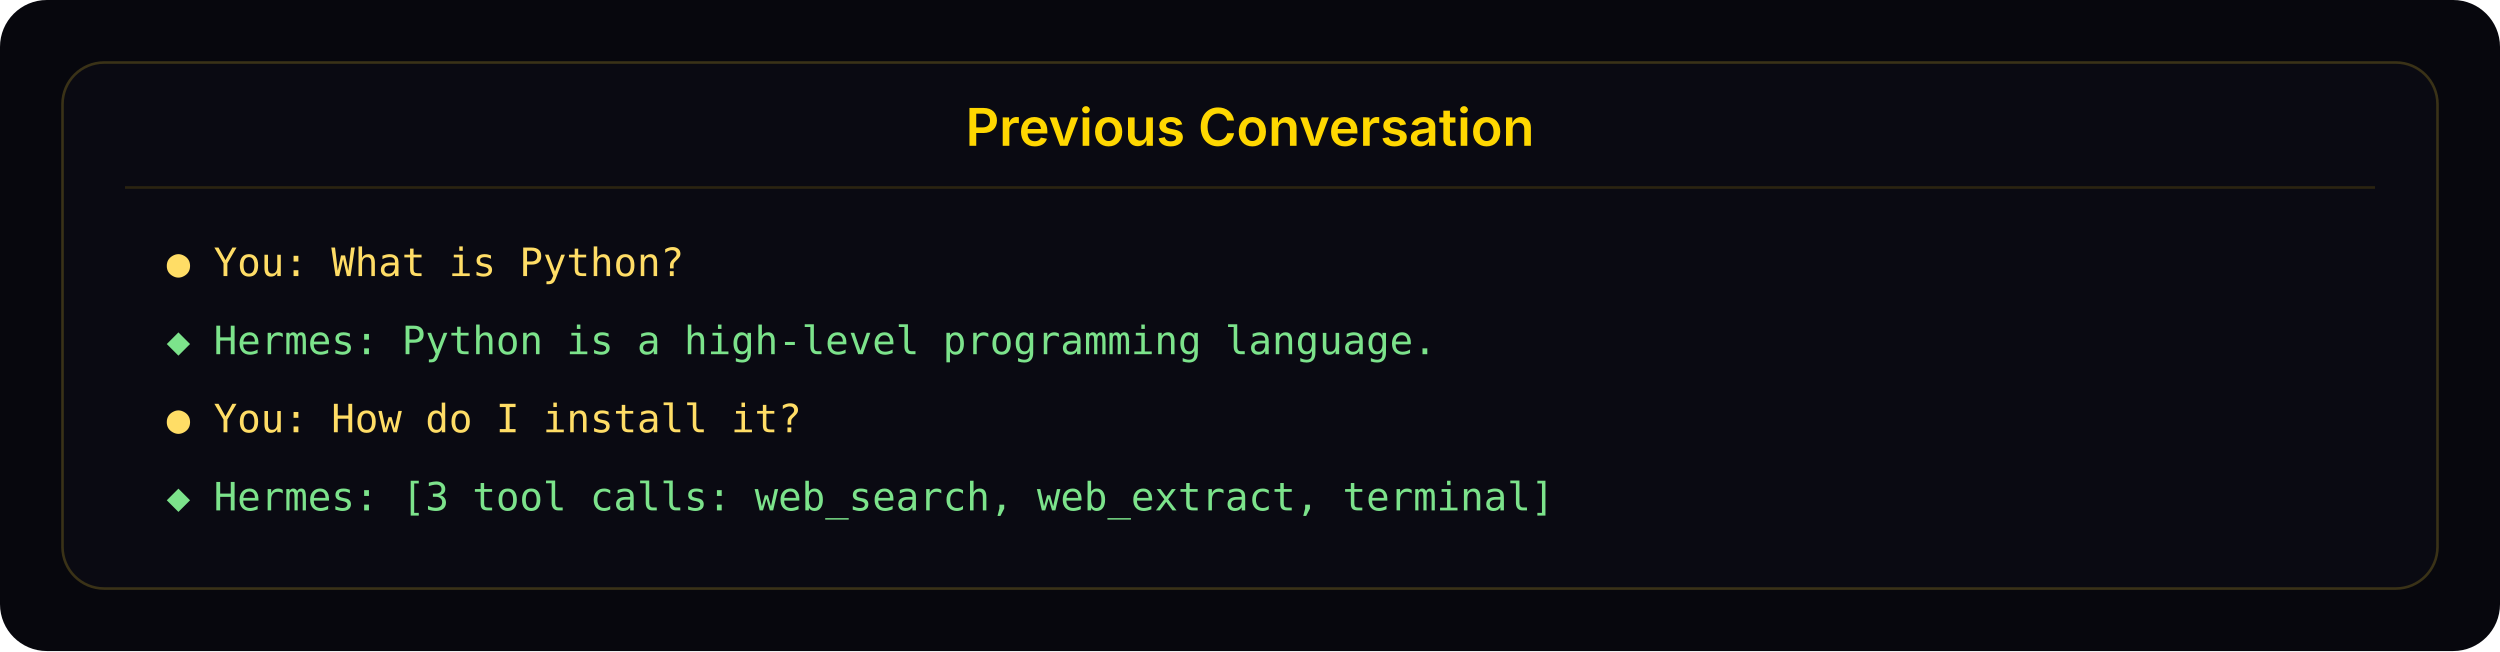
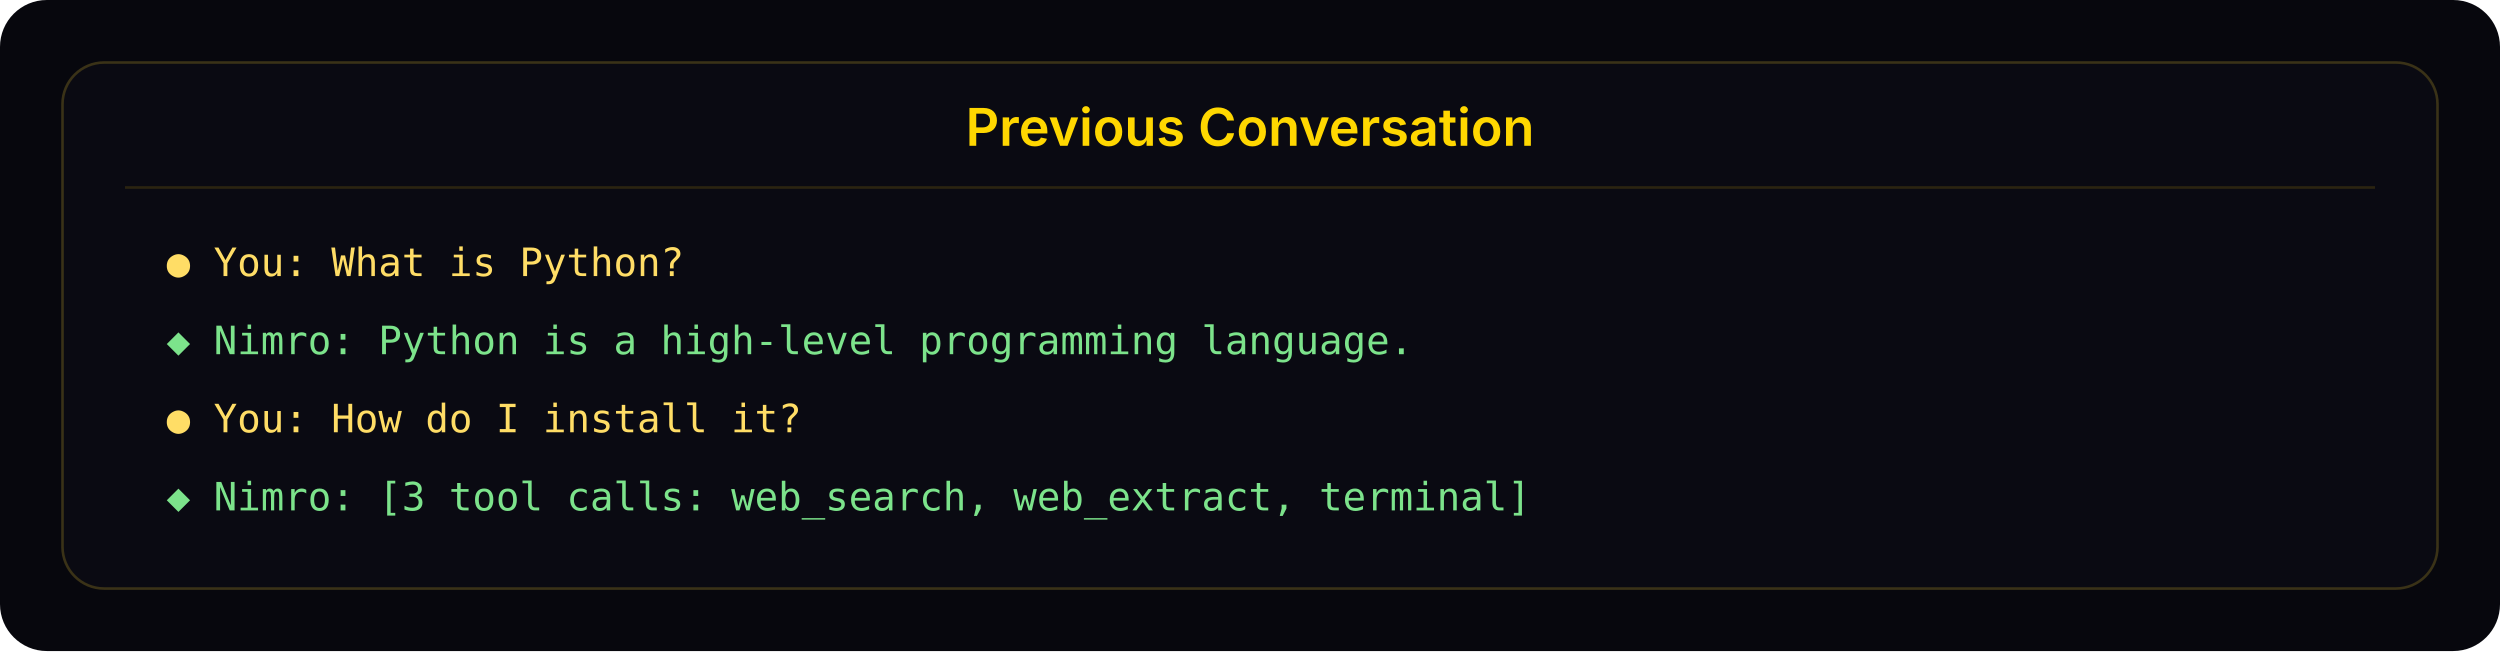
<svg xmlns="http://www.w3.org/2000/svg" width="960" height="250" viewBox="0 0 960 250" role="img" aria-labelledby="title desc">
  <rect width="960" height="250" rx="18" fill="#07070d" />
  <rect x="24" y="24" width="912" height="202" rx="16" fill="#0a0a12" stroke="#3a3217" />
  <text x="480" y="56" text-anchor="middle" fill="#ffd700" font-family="Inter, sans-serif" font-size="20" font-weight="600">Previous Conversation</text>
  <line x1="48" y1="72" x2="912" y2="72" stroke="#2b2410" />
  <text x="64" y="106" fill="#ffdd66" font-family="JetBrains Mono, monospace" font-size="15">● You: What is Python?</text>
-   <text x="64" y="136" fill="#7ce38b" font-family="JetBrains Mono, monospace" font-size="15">◆ Hermes: Python is a high-level programming language.</text>
+   <text x="64" y="136" fill="#7ce38b" font-family="JetBrains Mono, monospace" font-size="15">◆ Nimro: Python is a high-level programming language.</text>
  <text x="64" y="166" fill="#ffdd66" font-family="JetBrains Mono, monospace" font-size="15">● You: How do I install it?</text>
-   <text x="64" y="196" fill="#7ce38b" font-family="JetBrains Mono, monospace" font-size="15">◆ Hermes: [3 tool calls: web_search, web_extract, terminal]</text>
+   <text x="64" y="196" fill="#7ce38b" font-family="JetBrains Mono, monospace" font-size="15">◆ Nimro: [3 tool calls: web_search, web_extract, terminal]</text>
</svg>
